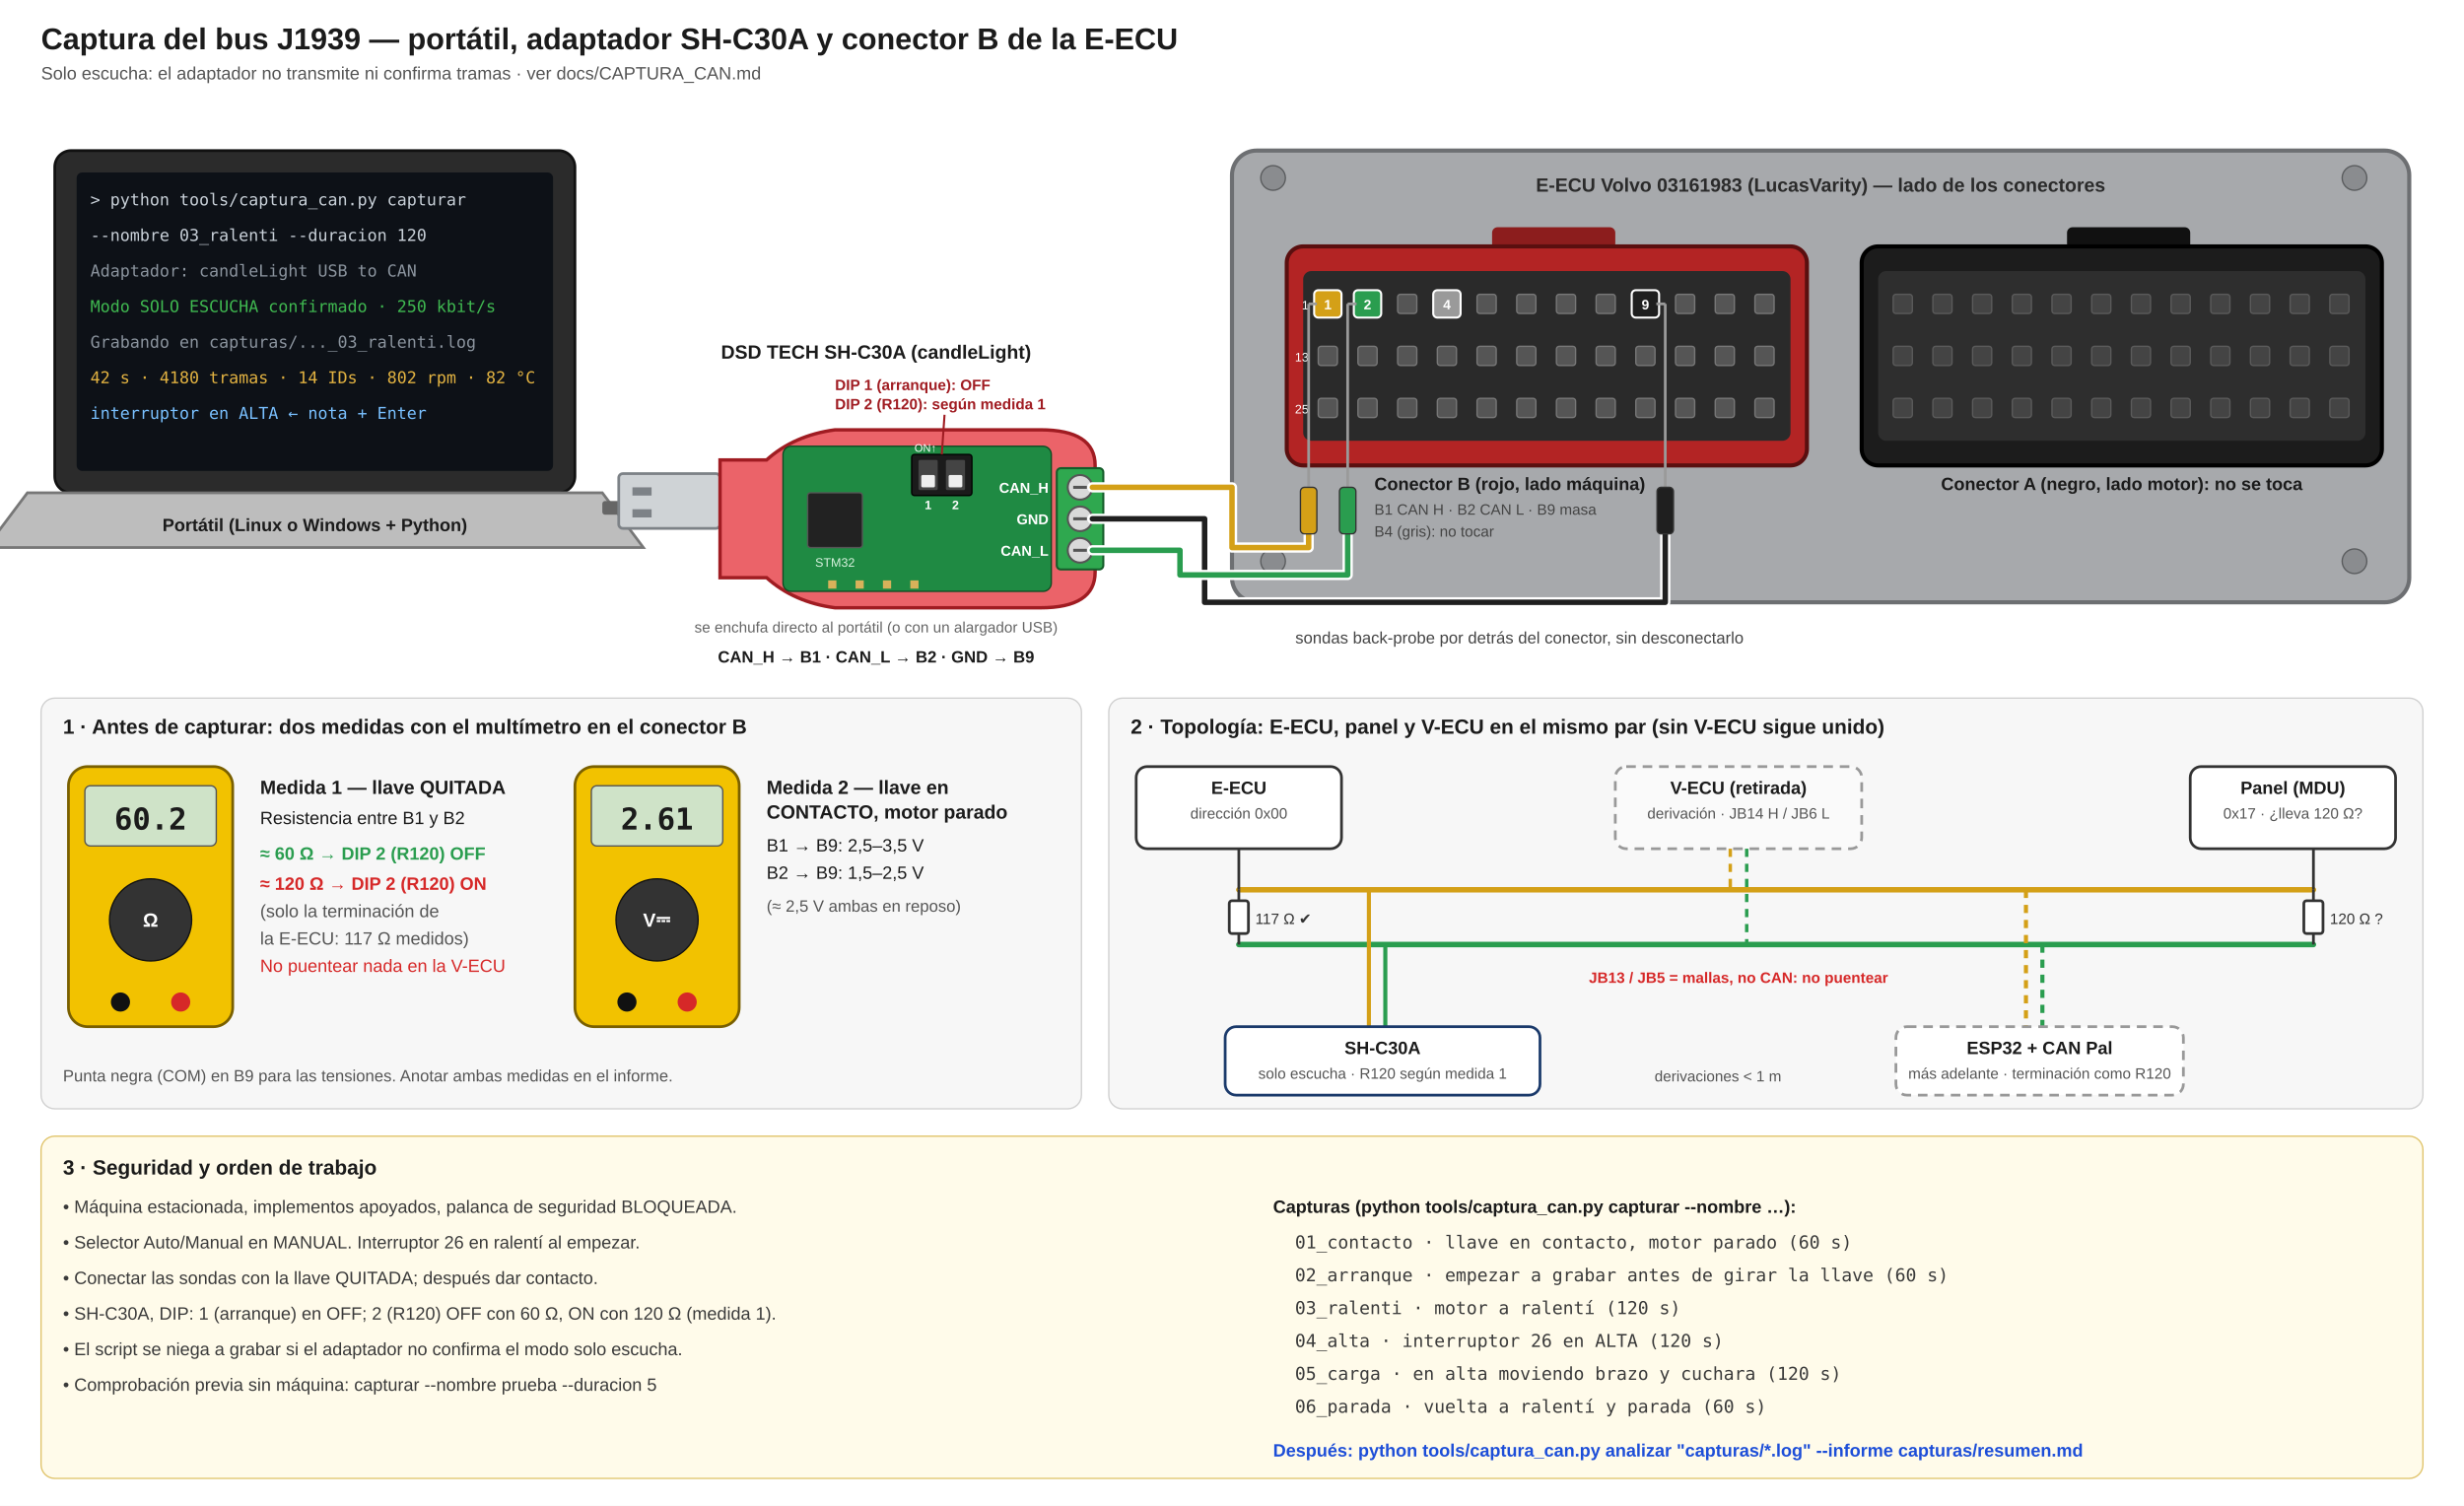
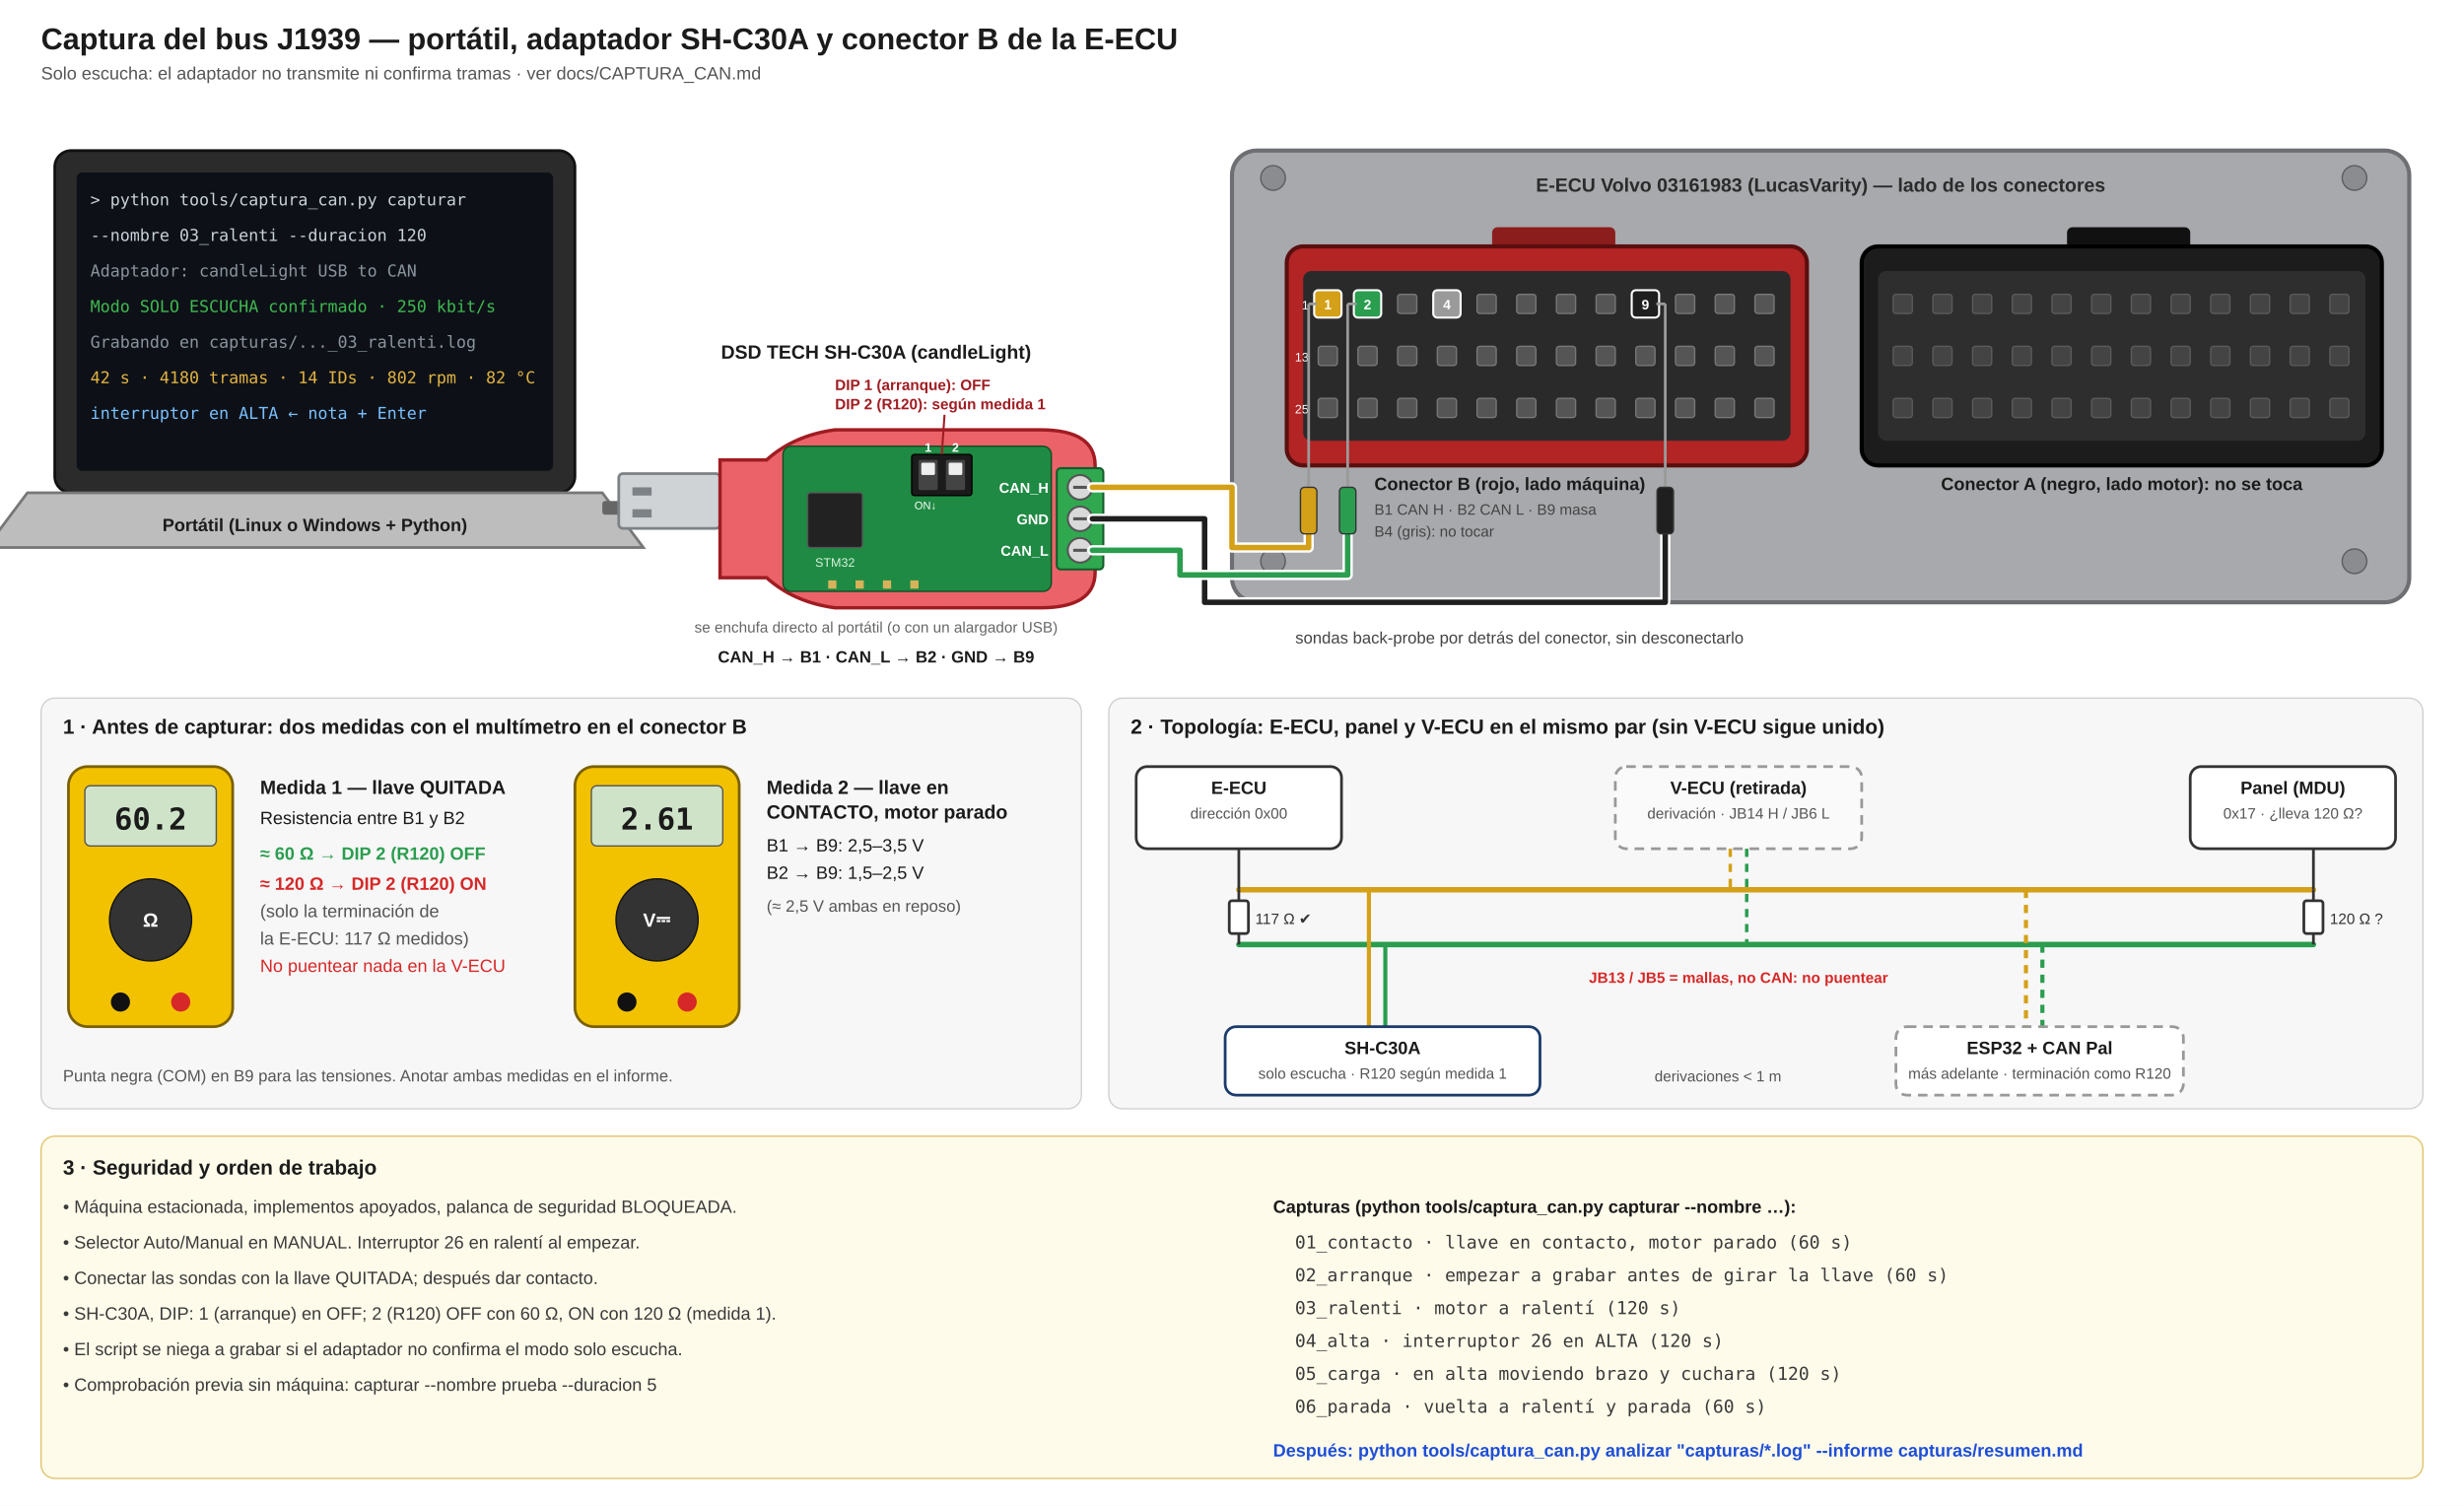
<svg xmlns="http://www.w3.org/2000/svg" width="1800" height="1100" viewBox="0 0 1800 1100" font-family="Segoe UI, Arial, Helvetica, sans-serif">
  <rect width="1800" height="1100" fill="#ffffff" />
  <text x="30" y="36" font-size="22" fill="#1b1b1b" text-anchor="start" font-weight="bold">Captura del bus J1939 — portátil, adaptador SH-C30A y conector B de la E-ECU</text>
  <text x="30" y="58" font-size="13" fill="#555" text-anchor="start" font-weight="normal">Solo escucha: el adaptador no transmite ni confirma tramas · ver docs/CAPTURA_CAN.md</text>
  <rect x="40" y="110" width="380" height="250" rx="12" fill="#2b2b2b" stroke="#111" stroke-width="2" />
  <rect x="56" y="126" width="348" height="218" rx="4" fill="#0d1117" />
  <text x="66" y="150" font-size="12" fill="#c9d1d9" text-anchor="start" font-weight="normal" font-family="Consolas, monospace">&gt; python tools/captura_can.py capturar</text>
  <text x="66" y="176" font-size="12" fill="#c9d1d9" text-anchor="start" font-weight="normal" font-family="Consolas, monospace">    --nombre 03_ralenti --duracion 120</text>
  <text x="66" y="202" font-size="12" fill="#8b949e" text-anchor="start" font-weight="normal" font-family="Consolas, monospace">Adaptador: candleLight USB to CAN</text>
  <text x="66" y="228" font-size="12" fill="#3fb950" text-anchor="start" font-weight="normal" font-family="Consolas, monospace">Modo SOLO ESCUCHA confirmado · 250 kbit/s</text>
  <text x="66" y="254" font-size="12" fill="#8b949e" text-anchor="start" font-weight="normal" font-family="Consolas, monospace">Grabando en capturas/..._03_ralenti.log</text>
  <text x="66" y="280" font-size="12" fill="#e3b341" text-anchor="start" font-weight="normal" font-family="Consolas, monospace">  42 s ·  4180 tramas · 14 IDs · 802 rpm · 82 °C</text>
  <text x="66" y="306" font-size="12" fill="#79c0ff" text-anchor="start" font-weight="normal" font-family="Consolas, monospace">interruptor en ALTA        ← nota + Enter</text>
  <path d="M 20 360 L 440 360 L 470 400 L -10 400 Z" fill="#bdbdbd" stroke="#777" stroke-width="2" />
  <text x="230" y="388" font-size="13" fill="#1b1b1b" text-anchor="middle" font-weight="bold">Portátil (Linux o Windows + Python)</text>
  <rect x="440" y="366" width="18" height="10" rx="2" fill="#666" />
  <rect x="452" y="346" width="74" height="40" rx="3" fill="#cfd3d6" stroke="#7d8287" stroke-width="2" />
  <rect x="462" y="356" width="14" height="6" fill="#7d8287" />
  <rect x="462" y="372" width="14" height="6" fill="#7d8287" />
  <path d="M 526 336 L 560 336 Q 580 318 610 314 L 760 314 Q 800 314 800 340 L 800 418 Q 800 444 760 444 L 610 444 Q 580 440 560 422 L 526 422 Z" fill="#e8484f" fill-opacity="0.85" stroke="#a01c22" stroke-width="2.5" />
  <rect x="572" y="326" width="196" height="106" rx="6" fill="#1f8a43" stroke="#0f4a22" />
  <rect x="590" y="360" width="40" height="40" rx="2" fill="#222" stroke="#555" />
  <text x="610" y="414" font-size="9" fill="#d9f2df" text-anchor="middle" font-weight="normal">STM32</text>
  <rect x="666" y="332" width="44" height="30" rx="2" fill="#1b1b1b" stroke="#000" />
  <rect x="671" y="336" width="14" height="22" rx="1" fill="#444" />
-   <rect x="673" y="347" width="10" height="9" rx="1" fill="#eeeeee" />
-   <text x="678" y="372" font-size="9" fill="#ffffff" text-anchor="middle" font-weight="bold">1</text>
+   <rect x="673" y="338" width="10" height="9" rx="1" fill="#eeeeee" />
+   <text x="678" y="330" font-size="9" fill="#ffffff" text-anchor="middle" font-weight="bold">1</text>
  <rect x="691" y="336" width="14" height="22" rx="1" fill="#444" />
-   <rect x="693" y="347" width="10" height="9" rx="1" fill="#eeeeee" />
-   <text x="698" y="372" font-size="9" fill="#ffffff" text-anchor="middle" font-weight="bold">2</text>
-   <text x="668" y="330" font-size="8" fill="#ffffff" text-anchor="start" font-weight="normal">ON↑</text>
+   <rect x="693" y="338" width="10" height="9" rx="1" fill="#eeeeee" />
+   <text x="698" y="330" font-size="9" fill="#ffffff" text-anchor="middle" font-weight="bold">2</text>
+   <text x="668" y="372" font-size="8" fill="#ffffff" text-anchor="start" font-weight="normal">ON↓</text>
  <rect x="605" y="424" width="6" height="6" fill="#d8b25a" />
  <rect x="625" y="424" width="6" height="6" fill="#d8b25a" />
  <rect x="645" y="424" width="6" height="6" fill="#d8b25a" />
  <rect x="665" y="424" width="6" height="6" fill="#d8b25a" />
  <rect x="772" y="342" width="34" height="74" rx="3" fill="#2fa84f" stroke="#145c2a" stroke-width="1.5" />
  <circle cx="789" cy="356" r="9" fill="#d9d9d9" stroke="#555" stroke-width="1.5" />
  <line x1="784" y1="356" x2="794" y2="356" stroke="#555" stroke-width="2.2" />
  <text x="766" y="360" font-size="10.5" fill="#ffffff" text-anchor="end" font-weight="bold">CAN_H</text>
  <circle cx="789" cy="379" r="9" fill="#d9d9d9" stroke="#555" stroke-width="1.5" />
  <line x1="784" y1="379" x2="794" y2="379" stroke="#555" stroke-width="2.2" />
  <text x="766" y="383" font-size="10.5" fill="#ffffff" text-anchor="end" font-weight="bold">GND</text>
  <circle cx="789" cy="402" r="9" fill="#d9d9d9" stroke="#555" stroke-width="1.5" />
  <line x1="784" y1="402" x2="794" y2="402" stroke="#555" stroke-width="2.2" />
  <text x="766" y="406" font-size="10.5" fill="#ffffff" text-anchor="end" font-weight="bold">CAN_L</text>
  <text x="640" y="262" font-size="14" fill="#1b1b1b" text-anchor="middle" font-weight="bold">DSD TECH SH-C30A (candleLight)</text>
  <line x1="688" y1="332" x2="690" y2="303" stroke="#a01c22" stroke-width="1.5" />
  <text x="610" y="285" font-size="11" fill="#a01c22" text-anchor="start" font-weight="bold">DIP 1 (arranque): OFF</text>
  <text x="610" y="299" font-size="11" fill="#a01c22" text-anchor="start" font-weight="bold">DIP 2 (R120): según medida 1</text>
  <text x="640" y="462" font-size="11" fill="#666" text-anchor="middle" font-weight="normal">se enchufa directo al portátil (o con un alargador USB)</text>
  <rect x="900" y="110" width="860" height="330" rx="18" fill="#a7a9ac" stroke="#6d6f72" stroke-width="3" />
  <circle cx="930" cy="130" r="9" fill="#8a8c8f" stroke="#5a5c5e" />
  <circle cx="930" cy="410" r="9" fill="#8a8c8f" stroke="#5a5c5e" />
  <circle cx="1720" cy="130" r="9" fill="#8a8c8f" stroke="#5a5c5e" />
  <circle cx="1720" cy="410" r="9" fill="#8a8c8f" stroke="#5a5c5e" />
  <text x="1330" y="140" font-size="14" fill="#2b2b2b" text-anchor="middle" font-weight="bold">E-ECU Volvo 03161983 (LucasVarity) — lado de los conectores</text>
  <rect x="1090" y="166" width="90" height="16" rx="4" fill="#8c1d1d" />
  <rect x="940" y="180" width="380" height="160" rx="12" fill="#b32424" stroke="#5a0f0f" stroke-width="3" />
  <rect x="952" y="198" width="356" height="124" rx="6" fill="#2a2a2a" />
  <rect x="960" y="212" width="20" height="20" rx="3" fill="#d4a017" stroke="#fff" stroke-width="1.5" />
  <text x="970" y="226" font-size="10" fill="#fff" text-anchor="middle" font-weight="bold">1</text>
  <rect x="989" y="212" width="20" height="20" rx="3" fill="#2a9d4f" stroke="#fff" stroke-width="1.5" />
  <text x="999" y="226" font-size="10" fill="#fff" text-anchor="middle" font-weight="bold">2</text>
  <rect x="1021" y="215" width="14" height="14" rx="2" fill="#555" stroke="#777" />
  <rect x="1047" y="212" width="20" height="20" rx="3" fill="#9a9a9a" stroke="#fff" stroke-width="1.5" />
  <text x="1057" y="226" font-size="10" fill="#fff" text-anchor="middle" font-weight="bold">4</text>
  <rect x="1079" y="215" width="14" height="14" rx="2" fill="#555" stroke="#777" />
  <rect x="1108" y="215" width="14" height="14" rx="2" fill="#555" stroke="#777" />
  <rect x="1137" y="215" width="14" height="14" rx="2" fill="#555" stroke="#777" />
  <rect x="1166" y="215" width="14" height="14" rx="2" fill="#555" stroke="#777" />
  <rect x="1192" y="212" width="20" height="20" rx="3" fill="#1f1f1f" stroke="#fff" stroke-width="1.5" />
  <text x="1202" y="226" font-size="10" fill="#fff" text-anchor="middle" font-weight="bold">9</text>
  <rect x="1224" y="215" width="14" height="14" rx="2" fill="#555" stroke="#777" />
  <rect x="1253" y="215" width="14" height="14" rx="2" fill="#555" stroke="#777" />
  <rect x="1282" y="215" width="14" height="14" rx="2" fill="#555" stroke="#777" />
  <rect x="963" y="253" width="14" height="14" rx="2" fill="#555" stroke="#777" />
  <rect x="992" y="253" width="14" height="14" rx="2" fill="#555" stroke="#777" />
  <rect x="1021" y="253" width="14" height="14" rx="2" fill="#555" stroke="#777" />
  <rect x="1050" y="253" width="14" height="14" rx="2" fill="#555" stroke="#777" />
  <rect x="1079" y="253" width="14" height="14" rx="2" fill="#555" stroke="#777" />
  <rect x="1108" y="253" width="14" height="14" rx="2" fill="#555" stroke="#777" />
  <rect x="1137" y="253" width="14" height="14" rx="2" fill="#555" stroke="#777" />
  <rect x="1166" y="253" width="14" height="14" rx="2" fill="#555" stroke="#777" />
  <rect x="1195" y="253" width="14" height="14" rx="2" fill="#555" stroke="#777" />
  <rect x="1224" y="253" width="14" height="14" rx="2" fill="#555" stroke="#777" />
  <rect x="1253" y="253" width="14" height="14" rx="2" fill="#555" stroke="#777" />
  <rect x="1282" y="253" width="14" height="14" rx="2" fill="#555" stroke="#777" />
  <rect x="963" y="291" width="14" height="14" rx="2" fill="#555" stroke="#777" />
  <rect x="992" y="291" width="14" height="14" rx="2" fill="#555" stroke="#777" />
  <rect x="1021" y="291" width="14" height="14" rx="2" fill="#555" stroke="#777" />
  <rect x="1050" y="291" width="14" height="14" rx="2" fill="#555" stroke="#777" />
  <rect x="1079" y="291" width="14" height="14" rx="2" fill="#555" stroke="#777" />
  <rect x="1108" y="291" width="14" height="14" rx="2" fill="#555" stroke="#777" />
  <rect x="1137" y="291" width="14" height="14" rx="2" fill="#555" stroke="#777" />
  <rect x="1166" y="291" width="14" height="14" rx="2" fill="#555" stroke="#777" />
  <rect x="1195" y="291" width="14" height="14" rx="2" fill="#555" stroke="#777" />
  <rect x="1224" y="291" width="14" height="14" rx="2" fill="#555" stroke="#777" />
  <rect x="1253" y="291" width="14" height="14" rx="2" fill="#555" stroke="#777" />
  <rect x="1282" y="291" width="14" height="14" rx="2" fill="#555" stroke="#777" />
  <text x="956" y="226" font-size="9" fill="#fff" text-anchor="end" font-weight="normal">1</text>
  <text x="956" y="264" font-size="9" fill="#fff" text-anchor="end" font-weight="normal">13</text>
  <text x="956" y="302" font-size="9" fill="#fff" text-anchor="end" font-weight="normal">25</text>
  <text x="1004" y="358" font-size="13" fill="#1b1b1b" text-anchor="start" font-weight="bold">Conector B (rojo, lado máquina)</text>
  <text x="1004" y="376" font-size="11" fill="#444" text-anchor="start" font-weight="normal">B1 CAN H · B2 CAN L · B9 masa</text>
  <text x="1004" y="392" font-size="11" fill="#444" text-anchor="start" font-weight="normal">B4 (gris): no tocar</text>
  <rect x="1510" y="166" width="90" height="16" rx="4" fill="#111" />
  <rect x="1360" y="180" width="380" height="160" rx="12" fill="#1c1c1c" stroke="#000" stroke-width="3" />
  <rect x="1372" y="198" width="356" height="124" rx="6" fill="#2e2e2e" />
  <rect x="1383" y="215" width="14" height="14" rx="2" fill="#444" stroke="#5a5a5a" />
  <rect x="1412" y="215" width="14" height="14" rx="2" fill="#444" stroke="#5a5a5a" />
  <rect x="1441" y="215" width="14" height="14" rx="2" fill="#444" stroke="#5a5a5a" />
  <rect x="1470" y="215" width="14" height="14" rx="2" fill="#444" stroke="#5a5a5a" />
  <rect x="1499" y="215" width="14" height="14" rx="2" fill="#444" stroke="#5a5a5a" />
  <rect x="1528" y="215" width="14" height="14" rx="2" fill="#444" stroke="#5a5a5a" />
  <rect x="1557" y="215" width="14" height="14" rx="2" fill="#444" stroke="#5a5a5a" />
  <rect x="1586" y="215" width="14" height="14" rx="2" fill="#444" stroke="#5a5a5a" />
  <rect x="1615" y="215" width="14" height="14" rx="2" fill="#444" stroke="#5a5a5a" />
  <rect x="1644" y="215" width="14" height="14" rx="2" fill="#444" stroke="#5a5a5a" />
  <rect x="1673" y="215" width="14" height="14" rx="2" fill="#444" stroke="#5a5a5a" />
  <rect x="1702" y="215" width="14" height="14" rx="2" fill="#444" stroke="#5a5a5a" />
  <rect x="1383" y="253" width="14" height="14" rx="2" fill="#444" stroke="#5a5a5a" />
  <rect x="1412" y="253" width="14" height="14" rx="2" fill="#444" stroke="#5a5a5a" />
  <rect x="1441" y="253" width="14" height="14" rx="2" fill="#444" stroke="#5a5a5a" />
  <rect x="1470" y="253" width="14" height="14" rx="2" fill="#444" stroke="#5a5a5a" />
  <rect x="1499" y="253" width="14" height="14" rx="2" fill="#444" stroke="#5a5a5a" />
  <rect x="1528" y="253" width="14" height="14" rx="2" fill="#444" stroke="#5a5a5a" />
  <rect x="1557" y="253" width="14" height="14" rx="2" fill="#444" stroke="#5a5a5a" />
  <rect x="1586" y="253" width="14" height="14" rx="2" fill="#444" stroke="#5a5a5a" />
  <rect x="1615" y="253" width="14" height="14" rx="2" fill="#444" stroke="#5a5a5a" />
  <rect x="1644" y="253" width="14" height="14" rx="2" fill="#444" stroke="#5a5a5a" />
  <rect x="1673" y="253" width="14" height="14" rx="2" fill="#444" stroke="#5a5a5a" />
  <rect x="1702" y="253" width="14" height="14" rx="2" fill="#444" stroke="#5a5a5a" />
  <rect x="1383" y="291" width="14" height="14" rx="2" fill="#444" stroke="#5a5a5a" />
  <rect x="1412" y="291" width="14" height="14" rx="2" fill="#444" stroke="#5a5a5a" />
  <rect x="1441" y="291" width="14" height="14" rx="2" fill="#444" stroke="#5a5a5a" />
  <rect x="1470" y="291" width="14" height="14" rx="2" fill="#444" stroke="#5a5a5a" />
  <rect x="1499" y="291" width="14" height="14" rx="2" fill="#444" stroke="#5a5a5a" />
  <rect x="1528" y="291" width="14" height="14" rx="2" fill="#444" stroke="#5a5a5a" />
  <rect x="1557" y="291" width="14" height="14" rx="2" fill="#444" stroke="#5a5a5a" />
  <rect x="1586" y="291" width="14" height="14" rx="2" fill="#444" stroke="#5a5a5a" />
  <rect x="1615" y="291" width="14" height="14" rx="2" fill="#444" stroke="#5a5a5a" />
  <rect x="1644" y="291" width="14" height="14" rx="2" fill="#444" stroke="#5a5a5a" />
  <rect x="1673" y="291" width="14" height="14" rx="2" fill="#444" stroke="#5a5a5a" />
  <rect x="1702" y="291" width="14" height="14" rx="2" fill="#444" stroke="#5a5a5a" />
  <text x="1550" y="358" font-size="13" fill="#1b1b1b" text-anchor="middle" font-weight="bold">Conector A (negro, lado motor): no se toca</text>
  <path d="M 798 379 L 880 379 L 880 440 L 1216.5 440 L 1216.5 390" fill="none" stroke="#fff" stroke-width="7.5" stroke-linejoin="round" stroke-linecap="round" />
  <path d="M 798 379 L 880 379 L 880 440 L 1216.5 440 L 1216.5 390" fill="none" stroke="#1f1f1f" stroke-width="4" stroke-linejoin="round" stroke-linecap="round" />
  <path d="M 798 402 L 862 402 L 862 420 L 984.5 420 L 984.5 390" fill="none" stroke="#fff" stroke-width="7.5" stroke-linejoin="round" stroke-linecap="round" />
  <path d="M 798 402 L 862 402 L 862 420 L 984.5 420 L 984.5 390" fill="none" stroke="#2a9d4f" stroke-width="4" stroke-linejoin="round" stroke-linecap="round" />
  <path d="M 798 356 L 900 356 L 900 400 L 956 400 L 956 390" fill="none" stroke="#fff" stroke-width="7.5" stroke-linejoin="round" stroke-linecap="round" />
  <path d="M 798 356 L 900 356 L 900 400 L 956 400 L 956 390" fill="none" stroke="#d4a017" stroke-width="4" stroke-linejoin="round" stroke-linecap="round" />
  <line x1="956" y1="222" x2="956" y2="356" stroke="#9a9a9a" stroke-width="2" />
  <rect x="950" y="356" width="12" height="34" rx="3" fill="#d4a017" stroke="#333" />
  <line x1="984.5" y1="222" x2="984.5" y2="356" stroke="#9a9a9a" stroke-width="2" />
  <rect x="978.5" y="356" width="12" height="34" rx="3" fill="#2a9d4f" stroke="#333" />
  <line x1="1216.5" y1="222" x2="1216.5" y2="356" stroke="#9a9a9a" stroke-width="2" />
  <rect x="1210.5" y="356" width="12" height="34" rx="3" fill="#1f1f1f" stroke="#333" />
  <line x1="956" y1="222" x2="962" y2="222" stroke="#9a9a9a" stroke-width="2" />
  <line x1="984.5" y1="222" x2="991" y2="222" stroke="#9a9a9a" stroke-width="2" />
  <line x1="1216.5" y1="222" x2="1210" y2="222" stroke="#9a9a9a" stroke-width="2" />
  <text x="1110" y="470" font-size="12" fill="#444" text-anchor="middle" font-weight="normal">sondas back-probe por detrás del conector, sin desconectarlo</text>
  <text x="640" y="484" font-size="12" fill="#1b1b1b" text-anchor="middle" font-weight="bold">CAN_H → B1 · CAN_L → B2 · GND → B9</text>
  <rect x="30" y="510" width="760" height="300" rx="10" fill="#f7f7f7" stroke="#d0d0d0" />
  <text x="46" y="536" font-size="15" fill="#1b1b1b" text-anchor="start" font-weight="bold">1 · Antes de capturar: dos medidas con el multímetro en el conector B</text>
  <rect x="50" y="560" width="120" height="190" rx="14" fill="#f2c200" stroke="#7a6000" stroke-width="2" />
  <rect x="62" y="574" width="96" height="44" rx="4" fill="#cfe3c8" stroke="#555" />
  <text x="110" y="606" font-size="22" fill="#1b1b1b" text-anchor="middle" font-weight="bold" font-family="Consolas, monospace">60.2</text>
  <circle cx="110" cy="672" r="30" fill="#333" stroke="#111" />
  <text x="110" y="677" font-size="14" fill="#fff" text-anchor="middle" font-weight="bold">Ω</text>
  <circle cx="88" cy="732" r="7" fill="#111" />
  <circle cx="132" cy="732" r="7" fill="#d62828" />
  <text x="190" y="580" font-size="14" fill="#1b1b1b" text-anchor="start" font-weight="bold">Medida 1 — llave QUITADA</text>
  <text x="190" y="602" font-size="13" fill="#1b1b1b" text-anchor="start" font-weight="normal">Resistencia entre B1 y B2</text>
  <text x="190" y="628" font-size="13" fill="#2a9d4f" text-anchor="start" font-weight="bold">≈ 60 Ω → DIP 2 (R120) OFF</text>
  <text x="190" y="650" font-size="13" fill="#d62828" text-anchor="start" font-weight="bold">≈ 120 Ω → DIP 2 (R120) ON</text>
  <text x="190" y="670" font-size="13" fill="#555" text-anchor="start" font-weight="normal">(solo la terminación de</text>
  <text x="190" y="690" font-size="13" fill="#555" text-anchor="start" font-weight="normal">la E-ECU: 117 Ω medidos)</text>
  <text x="190" y="710" font-size="13" fill="#d62828" text-anchor="start" font-weight="normal">No puentear nada en la V-ECU</text>
  <rect x="420" y="560" width="120" height="190" rx="14" fill="#f2c200" stroke="#7a6000" stroke-width="2" />
  <rect x="432" y="574" width="96" height="44" rx="4" fill="#cfe3c8" stroke="#555" />
  <text x="480" y="606" font-size="22" fill="#1b1b1b" text-anchor="middle" font-weight="bold" font-family="Consolas, monospace">2.61</text>
  <circle cx="480" cy="672" r="30" fill="#333" stroke="#111" />
  <text x="480" y="677" font-size="14" fill="#fff" text-anchor="middle" font-weight="bold">V⎓</text>
  <circle cx="458" cy="732" r="7" fill="#111" />
  <circle cx="502" cy="732" r="7" fill="#d62828" />
  <text x="560" y="580" font-size="14" fill="#1b1b1b" text-anchor="start" font-weight="bold">Medida 2 — llave en</text>
  <text x="560" y="598" font-size="14" fill="#1b1b1b" text-anchor="start" font-weight="bold">CONTACTO, motor parado</text>
  <text x="560" y="622" font-size="13" fill="#1b1b1b" text-anchor="start" font-weight="normal">B1 → B9: 2,5–3,5 V</text>
  <text x="560" y="642" font-size="13" fill="#1b1b1b" text-anchor="start" font-weight="normal">B2 → B9: 1,5–2,5 V</text>
  <text x="560" y="666" font-size="12" fill="#555" text-anchor="start" font-weight="normal">(≈ 2,5 V ambas en reposo)</text>
  <text x="46" y="790" font-size="12" fill="#555" text-anchor="start" font-weight="normal">Punta negra (COM) en B9 para las tensiones. Anotar ambas medidas en el informe.</text>
  <rect x="810" y="510" width="960" height="300" rx="10" fill="#f7f7f7" stroke="#d0d0d0" />
  <text x="826" y="536" font-size="15" fill="#1b1b1b" text-anchor="start" font-weight="bold">2 · Topología: E-ECU, panel y V-ECU en el mismo par (sin V-ECU sigue unido)</text>
  <path d="M 905 650 L 1690 650" fill="none" stroke="#d4a017" stroke-width="4" stroke-linejoin="round" stroke-linecap="round" />
  <path d="M 905 690 L 1690 690" fill="none" stroke="#2a9d4f" stroke-width="4" stroke-linejoin="round" stroke-linecap="round" />
  <rect x="830" y="560" width="150" height="60" rx="8" fill="#ffffff" stroke="#333" stroke-width="2" />
  <text x="905.0" y="580" font-size="13" fill="#1b1b1b" text-anchor="middle" font-weight="bold">E-ECU</text>
  <text x="905.0" y="598" font-size="11" fill="#555" text-anchor="middle" font-weight="normal">dirección 0x00</text>
  <line x1="905" y1="650" x2="905" y2="690" stroke="#333" stroke-width="2" />
  <rect x="898" y="658" width="14" height="24" rx="2" fill="#fff" stroke="#333" stroke-width="2" />
  <text x="917" y="675" font-size="11" fill="#333" text-anchor="start" font-weight="normal">117 Ω ✔</text>
  <line x1="905" y1="620" x2="905" y2="650" stroke="#333" stroke-width="2" />
  <rect x="1180" y="560" width="180" height="60" rx="8" fill="#fafafa" stroke="#999" stroke-width="2" stroke-dasharray="7 5" />
  <text x="1270.0" y="580" font-size="13" fill="#1b1b1b" text-anchor="middle" font-weight="bold">V-ECU (retirada)</text>
  <text x="1270.0" y="598" font-size="11" fill="#555" text-anchor="middle" font-weight="normal">derivación · JB14 H / JB6 L</text>
  <line x1="1264" y1="620" x2="1264" y2="650" stroke="#d4a017" stroke-width="2.5" stroke-dasharray="6 5" />
  <line x1="1276" y1="620" x2="1276" y2="690" stroke="#2a9d4f" stroke-width="2.5" stroke-dasharray="6 5" />
  <text x="1270" y="718" font-size="11" fill="#d62828" text-anchor="middle" font-weight="bold">JB13 / JB5 = mallas, no CAN: no puentear</text>
  <rect x="1600" y="560" width="150" height="60" rx="8" fill="#ffffff" stroke="#333" stroke-width="2" />
  <text x="1675.0" y="580" font-size="13" fill="#1b1b1b" text-anchor="middle" font-weight="bold">Panel (MDU)</text>
  <text x="1675.0" y="598" font-size="11" fill="#555" text-anchor="middle" font-weight="normal">0x17 · ¿lleva 120 Ω?</text>
  <line x1="1690" y1="650" x2="1690" y2="690" stroke="#333" stroke-width="2" />
  <rect x="1683" y="658" width="14" height="24" rx="2" fill="#fff" stroke="#333" stroke-width="2" />
  <text x="1702" y="675" font-size="11" fill="#333" text-anchor="start" font-weight="normal">120 Ω ?</text>
  <line x1="1690" y1="620" x2="1690" y2="650" stroke="#333" stroke-width="2" />
  <line x1="1000" y1="650" x2="1000" y2="750" stroke="#d4a017" stroke-width="3" />
  <line x1="1012" y1="690" x2="1012" y2="750" stroke="#2a9d4f" stroke-width="3" />
  <rect x="895" y="750" width="230" height="50" rx="8" fill="#ffffff" stroke="#1b3a6b" stroke-width="2" />
  <text x="1010.0" y="770" font-size="13" fill="#1b1b1b" text-anchor="middle" font-weight="bold">SH-C30A</text>
  <text x="1010.0" y="788" font-size="11" fill="#555" text-anchor="middle" font-weight="normal">solo escucha · R120 según medida 1</text>
  <line x1="1480" y1="650" x2="1480" y2="750" stroke="#d4a017" stroke-width="3" stroke-dasharray="6 5" />
  <line x1="1492" y1="690" x2="1492" y2="750" stroke="#2a9d4f" stroke-width="3" stroke-dasharray="6 5" />
  <rect x="1385" y="750" width="210" height="50" rx="8" fill="#ffffff" stroke="#999" stroke-width="2" stroke-dasharray="7 5" />
  <text x="1490.0" y="770" font-size="13" fill="#1b1b1b" text-anchor="middle" font-weight="bold">ESP32 + CAN Pal</text>
  <text x="1490.0" y="788" font-size="11" fill="#555" text-anchor="middle" font-weight="normal">más adelante · terminación como R120</text>
  <text x="1255" y="790" font-size="11" fill="#555" text-anchor="middle" font-weight="normal">derivaciones &lt; 1 m</text>
  <rect x="30" y="830" width="1740" height="250" rx="10" fill="#fffbea" stroke="#e0c46c" />
  <text x="46" y="858" font-size="15" fill="#1b1b1b" text-anchor="start" font-weight="bold">3 · Seguridad y orden de trabajo</text>
  <text x="46" y="886" font-size="13" fill="#3a3a3a" text-anchor="start" font-weight="normal">• Máquina estacionada, implementos apoyados, palanca de seguridad BLOQUEADA.</text>
  <text x="46" y="912" font-size="13" fill="#3a3a3a" text-anchor="start" font-weight="normal">• Selector Auto/Manual en MANUAL. Interruptor 26 en ralentí al empezar.</text>
  <text x="46" y="938" font-size="13" fill="#3a3a3a" text-anchor="start" font-weight="normal">• Conectar las sondas con la llave QUITADA; después dar contacto.</text>
  <text x="46" y="964" font-size="13" fill="#3a3a3a" text-anchor="start" font-weight="normal">• SH-C30A, DIP: 1 (arranque) en OFF; 2 (R120) OFF con 60 Ω, ON con 120 Ω (medida 1).</text>
  <text x="46" y="990" font-size="13" fill="#3a3a3a" text-anchor="start" font-weight="normal">• El script se niega a grabar si el adaptador no confirma el modo solo escucha.</text>
  <text x="46" y="1016" font-size="13" fill="#3a3a3a" text-anchor="start" font-weight="normal">• Comprobación previa sin máquina:  capturar --nombre prueba --duracion 5</text>
  <text x="930" y="886" font-size="13" fill="#1b1b1b" text-anchor="start" font-weight="bold">Capturas (python tools/captura_can.py capturar --nombre …):</text>
  <text x="946" y="912" font-size="13" fill="#3a3a3a" text-anchor="start" font-weight="normal" font-family="Consolas, monospace">01_contacto · llave en contacto, motor parado (60 s)</text>
  <text x="946" y="936" font-size="13" fill="#3a3a3a" text-anchor="start" font-weight="normal" font-family="Consolas, monospace">02_arranque · empezar a grabar antes de girar la llave (60 s)</text>
  <text x="946" y="960" font-size="13" fill="#3a3a3a" text-anchor="start" font-weight="normal" font-family="Consolas, monospace">03_ralenti  · motor a ralentí (120 s)</text>
  <text x="946" y="984" font-size="13" fill="#3a3a3a" text-anchor="start" font-weight="normal" font-family="Consolas, monospace">04_alta     · interruptor 26 en ALTA (120 s)</text>
  <text x="946" y="1008" font-size="13" fill="#3a3a3a" text-anchor="start" font-weight="normal" font-family="Consolas, monospace">05_carga    · en alta moviendo brazo y cuchara (120 s)</text>
  <text x="946" y="1032" font-size="13" fill="#3a3a3a" text-anchor="start" font-weight="normal" font-family="Consolas, monospace">06_parada   · vuelta a ralentí y parada (60 s)</text>
  <text x="930" y="1064" font-size="13" fill="#1d4ed8" text-anchor="start" font-weight="bold">Después:  python tools/captura_can.py analizar "capturas/*.log" --informe capturas/resumen.md</text>
</svg>
